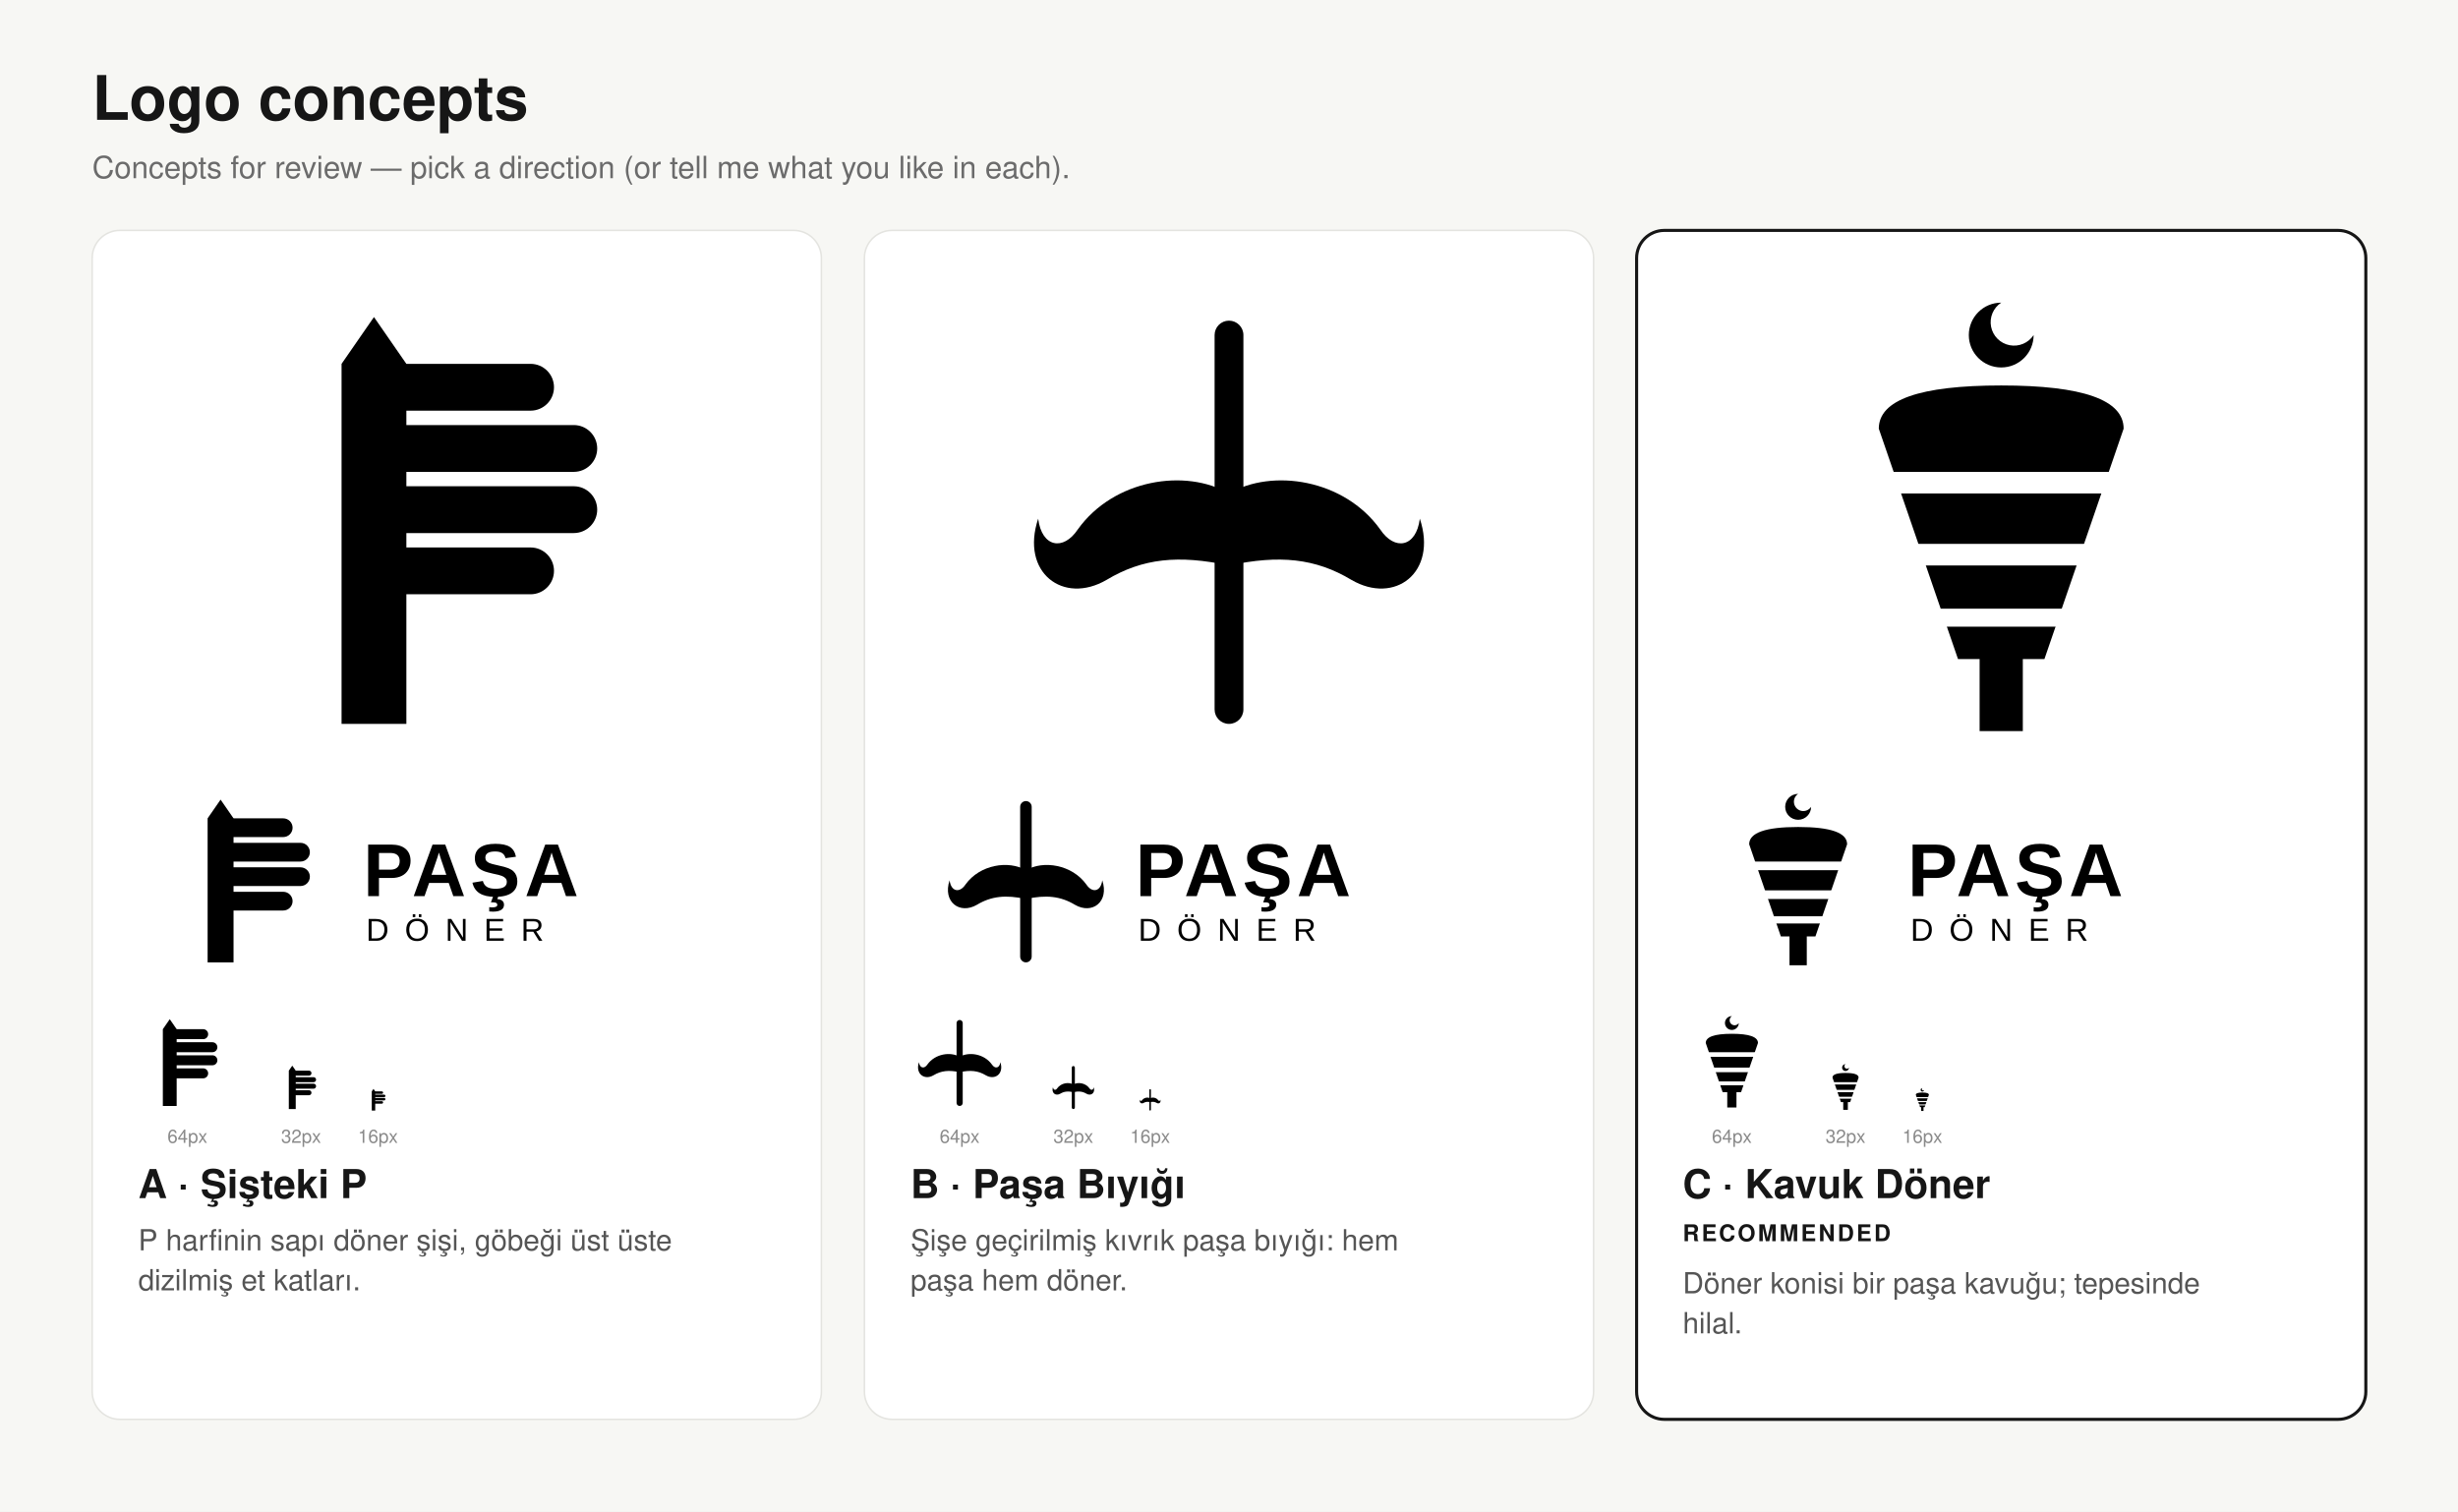
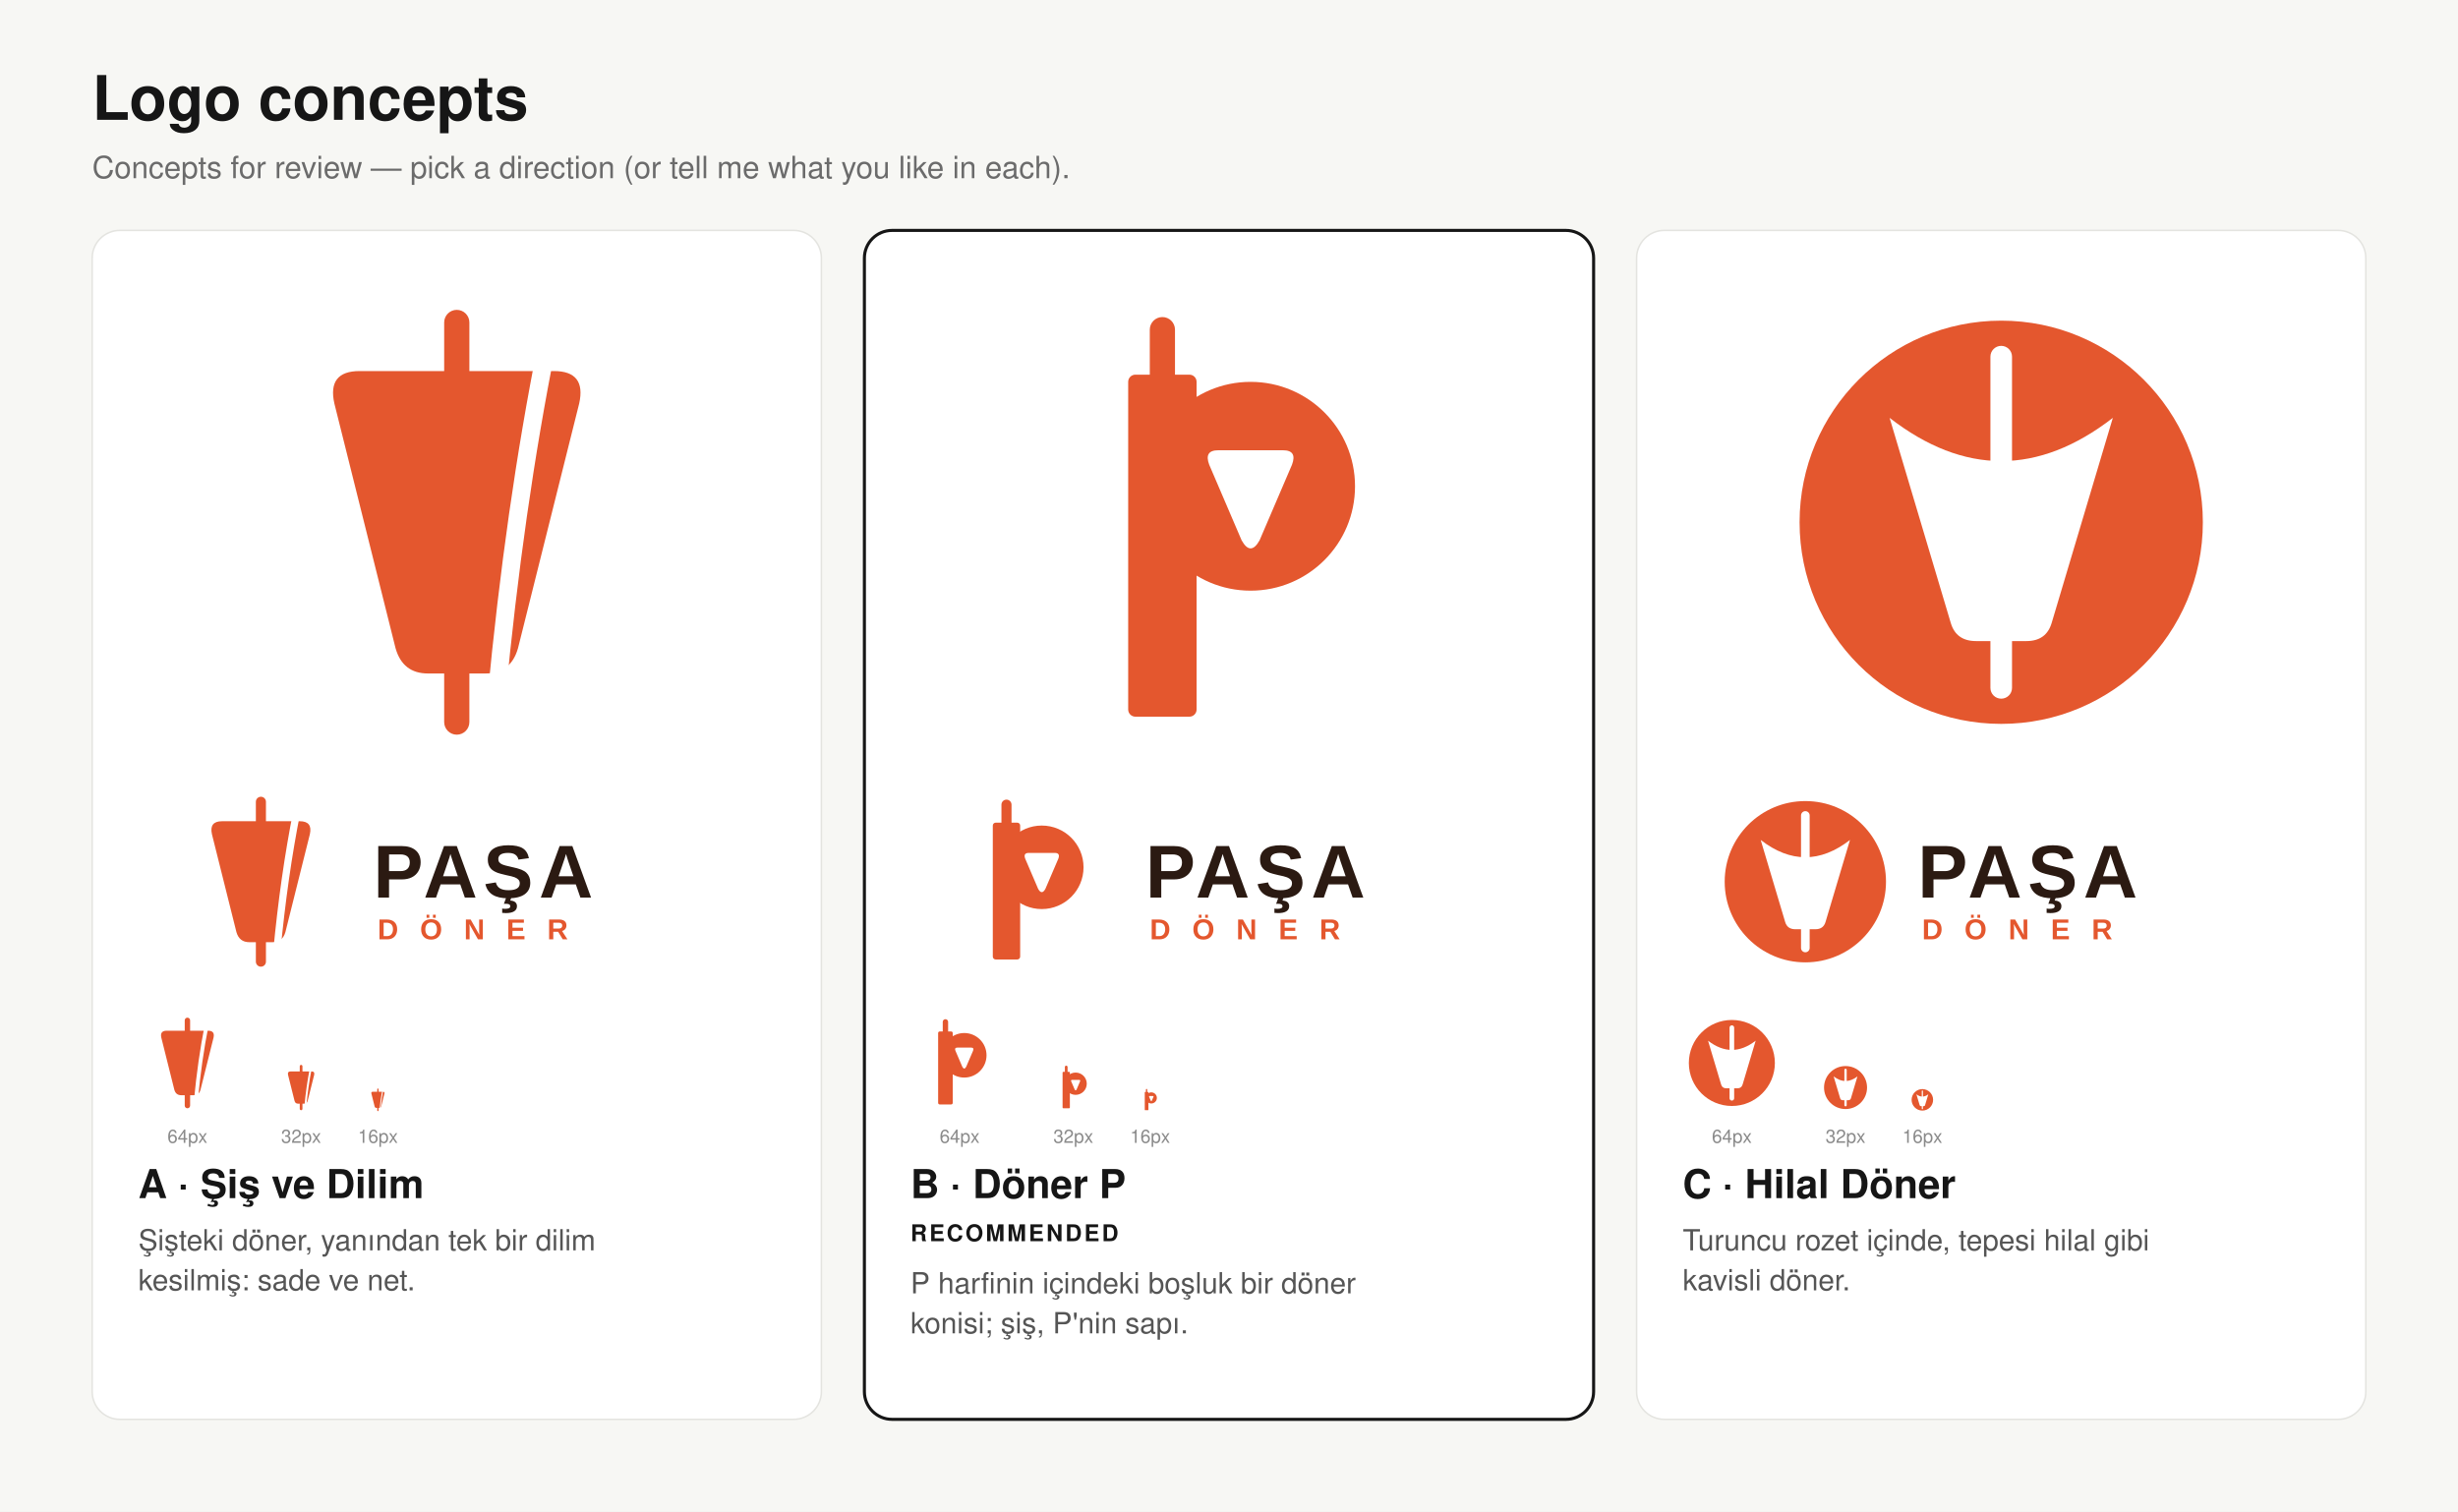
<svg xmlns="http://www.w3.org/2000/svg" width="1600" height="984" viewBox="0 0 1600 984">
-   <defs>
-     <filter id="grey">
-       <feColorMatrix type="saturate" values="0" />
-     </filter>
-   </defs>
  <rect width="1600" height="984" fill="#f7f7f4" />
  <text x="60" y="78" font-family="system-ui,-apple-system,'Segoe UI',Helvetica,Arial,sans-serif" font-size="40" font-weight="700" fill="#161616">Logo concepts</text>
  <text x="60" y="116" font-family="system-ui,-apple-system,'Segoe UI',Helvetica,Arial,sans-serif" font-size="20" fill="#6b6b6b">Concepts for review — pick a direction (or tell me what you like in each).</text>
  <rect x="60" y="150" width="474.667" height="774" rx="18" fill="#fff" stroke="#e4e4e0" stroke-width="1" />
-   <g filter="url(#grey)">
+   <g>
    <svg viewBox="0 0 256 256" x="90" y="190" width="414.667" height="300" preserveAspectRatio="xMidYMid meet">
-       <g fill="#000">
-         <path d="M64 40 L82 14 L100 40 V240 H64 Z" />
-         <rect x="84" y="40" width="98" height="26" rx="13" />
-         <rect x="84" y="74" width="122" height="26" rx="13" />
-         <rect x="84" y="108" width="122" height="26" rx="13" />
-         <rect x="84" y="142" width="98" height="26" rx="13" />
+       <g fill="#E4572E">
+         <rect x="121" y="10" width="14" height="236" rx="7" />
+         <path d="M74 44 H182 Q200 44 196 62 L162 198 Q158 212 144 212 H112 Q98 212 94 198 L60 62 Q56 44 74 44 Z" />
+       </g>
+       <path d="M178 30 Q160 120 150 226" fill="none" stroke="#fff" stroke-width="10" stroke-linecap="round" />
+     </svg>
+   </g>
+   <g>
+     <svg viewBox="0 0 800 256" x="90" y="514" width="414.667" height="120" preserveAspectRatio="xMidYMid meet">
+       <g fill="#E4572E">
+         <rect x="121" y="10" width="14" height="236" rx="7" />
+         <path d="M74 44 H182 Q200 44 196 62 L162 198 Q158 212 144 212 H112 Q98 212 94 198 L60 62 Q56 44 74 44 Z" />
+       </g>
+       <path d="M178 30 Q160 120 150 226" fill="none" stroke="#fff" stroke-width="10" stroke-linecap="round" />
+       <text x="284" y="150" fill="#2B1A12" font-family="Montserrat, Arial, sans-serif" font-weight="800" font-size="104" letter-spacing="8">PAŞA</text>
+       <text x="290" y="208" fill="#E4572E" font-family="Montserrat, Arial, sans-serif" font-weight="600" font-size="40" letter-spacing="30">DÖNER</text>
+     </svg>
+   </g>
+   <g>
+     <svg viewBox="0 0 256 256" x="90" y="660" width="64" height="64" preserveAspectRatio="xMidYMid meet">
+       <g fill="#E4572E">
+         <rect x="121" y="10" width="14" height="236" rx="7" />
+         <path d="M74 44 H182 Q200 44 196 62 L162 198 Q158 212 144 212 H112 Q98 212 94 198 L60 62 Q56 44 74 44 Z" />
+       </g>
+       <path d="M178 30 Q160 120 150 226" fill="none" stroke="#fff" stroke-width="10" stroke-linecap="round" />
+     </svg>
+   </g>
+   <text x="122" y="744" font-family="system-ui,-apple-system,'Segoe UI',Helvetica,Arial,sans-serif" font-size="12" fill="#8a8a8a" text-anchor="middle">64px</text>
+   <g>
+     <svg viewBox="0 0 256 256" x="180" y="692" width="32" height="32" preserveAspectRatio="xMidYMid meet">
+       <g fill="#E4572E">
+         <rect x="121" y="10" width="14" height="236" rx="7" />
+         <path d="M74 44 H182 Q200 44 196 62 L162 198 Q158 212 144 212 H112 Q98 212 94 198 L60 62 Q56 44 74 44 Z" />
+       </g>
+       <path d="M178 30 Q160 120 150 226" fill="none" stroke="#fff" stroke-width="10" stroke-linecap="round" />
+     </svg>
+   </g>
+   <text x="196" y="744" font-family="system-ui,-apple-system,'Segoe UI',Helvetica,Arial,sans-serif" font-size="12" fill="#8a8a8a" text-anchor="middle">32px</text>
+   <g>
+     <svg viewBox="0 0 256 256" x="238" y="708" width="16" height="16" preserveAspectRatio="xMidYMid meet">
+       <g fill="#E4572E">
+         <rect x="121" y="10" width="14" height="236" rx="7" />
+         <path d="M74 44 H182 Q200 44 196 62 L162 198 Q158 212 144 212 H112 Q98 212 94 198 L60 62 Q56 44 74 44 Z" />
+       </g>
+       <path d="M178 30 Q160 120 150 226" fill="none" stroke="#fff" stroke-width="10" stroke-linecap="round" />
+     </svg>
+   </g>
+   <text x="246" y="744" font-family="system-ui,-apple-system,'Segoe UI',Helvetica,Arial,sans-serif" font-size="12" fill="#8a8a8a" text-anchor="middle">16px</text>
+   <text x="90.0" y="780" font-family="system-ui,-apple-system,'Segoe UI',Helvetica,Arial,sans-serif" font-size="26" font-weight="700" fill="#161616">A · Şiş ve Dilim</text>
+   <text x="90.0" y="814" font-family="system-ui,-apple-system,'Segoe UI',Helvetica,Arial,sans-serif" font-size="19" fill="#555">Şişteki döner, yanından tek bir dilim</text>
+   <text x="90.0" y="840" font-family="system-ui,-apple-system,'Segoe UI',Helvetica,Arial,sans-serif" font-size="19" fill="#555">kesilmiş: sade ve net.</text>
+   <rect x="562.667" y="150" width="474.667" height="774" rx="18" fill="#fff" stroke="#161616" stroke-width="2" />
+   <g>
+     <svg viewBox="0 0 256 256" x="592.667" y="190" width="414.667" height="300" preserveAspectRatio="xMidYMid meet">
+       <g fill="#E4572E">
+         <rect x="84" y="14" width="14" height="40" rx="7" />
+         <rect x="72" y="46" width="38" height="190" rx="4" />
+         <path fill-rule="evenodd" d="M140 50 A58 58 0 1 1 140 166 A58 58 0 1 1 140 50 Z M122 88 H158 Q166 88 163 96 L145 138 Q140 147 135 138 L117 96 Q114 88 122 88 Z" />
      </g>
    </svg>
  </g>
-   <g filter="url(#grey)">
-     <svg viewBox="0 0 820 256" x="90" y="514" width="414.667" height="120" preserveAspectRatio="xMidYMid meet">
-       <g fill="#000">
-         <path d="M64 40 L82 14 L100 40 V240 H64 Z" />
-         <rect x="84" y="40" width="98" height="26" rx="13" />
-         <rect x="84" y="74" width="122" height="26" rx="13" />
-         <rect x="84" y="108" width="122" height="26" rx="13" />
-         <rect x="84" y="142" width="98" height="26" rx="13" />
+   <g>
+     <svg viewBox="0 0 800 256" x="592.667" y="514" width="414.667" height="120" preserveAspectRatio="xMidYMid meet">
+       <g fill="#E4572E">
+         <rect x="84" y="14" width="14" height="40" rx="7" />
+         <rect x="72" y="46" width="38" height="190" rx="4" />
+         <path fill-rule="evenodd" d="M140 50 A58 58 0 1 1 140 166 A58 58 0 1 1 140 50 Z M122 88 H158 Q166 88 163 96 L145 138 Q140 147 135 138 L117 96 Q114 88 122 88 Z" />
      </g>
-       <text x="280" y="148" font-family="Montserrat, Arial, sans-serif" font-weight="800" font-size="104" letter-spacing="6">PAŞA</text>
-       <text x="284" y="210" font-family="Montserrat, Arial, sans-serif" font-weight="500" font-size="44" letter-spacing="22">DÖNER</text>
+       <text x="284" y="150" fill="#2B1A12" font-family="Montserrat, Arial, sans-serif" font-weight="800" font-size="104" letter-spacing="8">PAŞA</text>
+       <text x="290" y="208" fill="#E4572E" font-family="Montserrat, Arial, sans-serif" font-weight="600" font-size="40" letter-spacing="30">DÖNER</text>
    </svg>
  </g>
-   <g filter="url(#grey)">
-     <svg viewBox="0 0 256 256" x="90" y="660" width="64" height="64" preserveAspectRatio="xMidYMid meet">
-       <g fill="#000">
-         <path d="M64 40 L82 14 L100 40 V240 H64 Z" />
-         <rect x="84" y="40" width="98" height="26" rx="13" />
-         <rect x="84" y="74" width="122" height="26" rx="13" />
-         <rect x="84" y="108" width="122" height="26" rx="13" />
-         <rect x="84" y="142" width="98" height="26" rx="13" />
-       </g>
-     </svg>
-   </g>
-   <text x="122" y="744" font-family="system-ui,-apple-system,'Segoe UI',Helvetica,Arial,sans-serif" font-size="12" fill="#8a8a8a" text-anchor="middle">64px</text>
-   <g filter="url(#grey)">
-     <svg viewBox="0 0 256 256" x="180" y="692" width="32" height="32" preserveAspectRatio="xMidYMid meet">
-       <g fill="#000">
-         <path d="M64 40 L82 14 L100 40 V240 H64 Z" />
-         <rect x="84" y="40" width="98" height="26" rx="13" />
-         <rect x="84" y="74" width="122" height="26" rx="13" />
-         <rect x="84" y="108" width="122" height="26" rx="13" />
-         <rect x="84" y="142" width="98" height="26" rx="13" />
-       </g>
-     </svg>
-   </g>
-   <text x="196" y="744" font-family="system-ui,-apple-system,'Segoe UI',Helvetica,Arial,sans-serif" font-size="12" fill="#8a8a8a" text-anchor="middle">32px</text>
-   <g filter="url(#grey)">
-     <svg viewBox="0 0 256 256" x="238" y="708" width="16" height="16" preserveAspectRatio="xMidYMid meet">
-       <g fill="#000">
-         <path d="M64 40 L82 14 L100 40 V240 H64 Z" />
-         <rect x="84" y="40" width="98" height="26" rx="13" />
-         <rect x="84" y="74" width="122" height="26" rx="13" />
-         <rect x="84" y="108" width="122" height="26" rx="13" />
-         <rect x="84" y="142" width="98" height="26" rx="13" />
-       </g>
-     </svg>
-   </g>
-   <text x="246" y="744" font-family="system-ui,-apple-system,'Segoe UI',Helvetica,Arial,sans-serif" font-size="12" fill="#8a8a8a" text-anchor="middle">16px</text>
-   <text x="90.0" y="780" font-family="system-ui,-apple-system,'Segoe UI',Helvetica,Arial,sans-serif" font-size="26" font-weight="700" fill="#161616">A · Şişteki P</text>
-   <text x="90.0" y="814" font-family="system-ui,-apple-system,'Segoe UI',Helvetica,Arial,sans-serif" font-size="19" fill="#555">P harfinin sapı döner şişi, göbeği üst üste</text>
-   <text x="90.0" y="840" font-family="system-ui,-apple-system,'Segoe UI',Helvetica,Arial,sans-serif" font-size="19" fill="#555">dizilmiş et katları.</text>
-   <rect x="562.667" y="150" width="474.667" height="774" rx="18" fill="#fff" stroke="#e4e4e0" stroke-width="1" />
-   <g filter="url(#grey)">
-     <svg viewBox="0 0 256 256" x="592.667" y="190" width="414.667" height="300" preserveAspectRatio="xMidYMid meet">
-       <g fill="#000">
-         <rect x="120" y="16" width="16" height="224" rx="8" />
-         <g id="c1-h">
-           <path d="M128 112 C152 98 192 104 212 132 C220 144 232 142 234 126 C244 156 220 174 196 160 C176 148 156 146 128 152 Z" />
-         </g>
-         <use href="#c1-h" transform="matrix(-1 0 0 1 256 0)" />
-       </g>
-     </svg>
-   </g>
-   <g filter="url(#grey)">
-     <svg viewBox="0 0 820 256" x="592.667" y="514" width="414.667" height="120" preserveAspectRatio="xMidYMid meet">
-       <g fill="#000">
-         <rect x="120" y="16" width="16" height="224" rx="8" />
-         <g id="l1-h">
-           <path d="M128 112 C152 98 192 104 212 132 C220 144 232 142 234 126 C244 156 220 174 196 160 C176 148 156 146 128 152 Z" />
-         </g>
-         <use href="#l1-h" transform="matrix(-1 0 0 1 256 0)" />
-       </g>
-       <text x="280" y="148" font-family="Montserrat, Arial, sans-serif" font-weight="800" font-size="104" letter-spacing="6">PAŞA</text>
-       <text x="284" y="210" font-family="Montserrat, Arial, sans-serif" font-weight="500" font-size="44" letter-spacing="22">DÖNER</text>
-     </svg>
-   </g>
-   <g filter="url(#grey)">
+   <g>
    <svg viewBox="0 0 256 256" x="592.667" y="660" width="64" height="64" preserveAspectRatio="xMidYMid meet">
-       <g fill="#000">
-         <rect x="120" y="16" width="16" height="224" rx="8" />
-         <g id="s164-h">
-           <path d="M128 112 C152 98 192 104 212 132 C220 144 232 142 234 126 C244 156 220 174 196 160 C176 148 156 146 128 152 Z" />
-         </g>
-         <use href="#s164-h" transform="matrix(-1 0 0 1 256 0)" />
+       <g fill="#E4572E">
+         <rect x="84" y="14" width="14" height="40" rx="7" />
+         <rect x="72" y="46" width="38" height="190" rx="4" />
+         <path fill-rule="evenodd" d="M140 50 A58 58 0 1 1 140 166 A58 58 0 1 1 140 50 Z M122 88 H158 Q166 88 163 96 L145 138 Q140 147 135 138 L117 96 Q114 88 122 88 Z" />
      </g>
    </svg>
  </g>
  <text x="624.667" y="744" font-family="system-ui,-apple-system,'Segoe UI',Helvetica,Arial,sans-serif" font-size="12" fill="#8a8a8a" text-anchor="middle">64px</text>
-   <g filter="url(#grey)">
+   <g>
    <svg viewBox="0 0 256 256" x="682.667" y="692" width="32" height="32" preserveAspectRatio="xMidYMid meet">
-       <g fill="#000">
-         <rect x="120" y="16" width="16" height="224" rx="8" />
-         <g id="s132-h">
-           <path d="M128 112 C152 98 192 104 212 132 C220 144 232 142 234 126 C244 156 220 174 196 160 C176 148 156 146 128 152 Z" />
-         </g>
-         <use href="#s132-h" transform="matrix(-1 0 0 1 256 0)" />
+       <g fill="#E4572E">
+         <rect x="84" y="14" width="14" height="40" rx="7" />
+         <rect x="72" y="46" width="38" height="190" rx="4" />
+         <path fill-rule="evenodd" d="M140 50 A58 58 0 1 1 140 166 A58 58 0 1 1 140 50 Z M122 88 H158 Q166 88 163 96 L145 138 Q140 147 135 138 L117 96 Q114 88 122 88 Z" />
      </g>
    </svg>
  </g>
  <text x="698.667" y="744" font-family="system-ui,-apple-system,'Segoe UI',Helvetica,Arial,sans-serif" font-size="12" fill="#8a8a8a" text-anchor="middle">32px</text>
-   <g filter="url(#grey)">
+   <g>
    <svg viewBox="0 0 256 256" x="740.667" y="708" width="16" height="16" preserveAspectRatio="xMidYMid meet">
-       <g fill="#000">
-         <rect x="120" y="16" width="16" height="224" rx="8" />
-         <g id="s116-h">
-           <path d="M128 112 C152 98 192 104 212 132 C220 144 232 142 234 126 C244 156 220 174 196 160 C176 148 156 146 128 152 Z" />
-         </g>
-         <use href="#s116-h" transform="matrix(-1 0 0 1 256 0)" />
+       <g fill="#E4572E">
+         <rect x="84" y="14" width="14" height="40" rx="7" />
+         <rect x="72" y="46" width="38" height="190" rx="4" />
+         <path fill-rule="evenodd" d="M140 50 A58 58 0 1 1 140 166 A58 58 0 1 1 140 50 Z M122 88 H158 Q166 88 163 96 L145 138 Q140 147 135 138 L117 96 Q114 88 122 88 Z" />
      </g>
    </svg>
  </g>
  <text x="748.667" y="744" font-family="system-ui,-apple-system,'Segoe UI',Helvetica,Arial,sans-serif" font-size="12" fill="#8a8a8a" text-anchor="middle">16px</text>
-   <text x="592.667" y="780" font-family="system-ui,-apple-system,'Segoe UI',Helvetica,Arial,sans-serif" font-size="26" font-weight="700" fill="#161616">B · Paşa Bıyığı</text>
-   <text x="592.667" y="814" font-family="system-ui,-apple-system,'Segoe UI',Helvetica,Arial,sans-serif" font-size="19" fill="#555">Şişe geçirilmiş kıvrık paşa bıyığı: hem</text>
-   <text x="592.667" y="840" font-family="system-ui,-apple-system,'Segoe UI',Helvetica,Arial,sans-serif" font-size="19" fill="#555">paşa hem döner.</text>
-   <rect x="1065.33" y="150" width="474.667" height="774" rx="18" fill="#fff" stroke="#161616" stroke-width="2" />
-   <g filter="url(#grey)">
+   <text x="592.667" y="780" font-family="system-ui,-apple-system,'Segoe UI',Helvetica,Arial,sans-serif" font-size="26" font-weight="700" fill="#161616">B · Döner P</text>
+   <text x="592.667" y="808" font-family="system-ui,-apple-system,'Segoe UI',Helvetica,Arial,sans-serif" font-size="15" font-weight="700" fill="#161616" letter-spacing="1.5">RECOMMENDED</text>
+   <text x="592.667" y="842" font-family="system-ui,-apple-system,'Segoe UI',Helvetica,Arial,sans-serif" font-size="19" fill="#555">P harfinin içindeki boşluk bir döner</text>
+   <text x="592.667" y="868" font-family="system-ui,-apple-system,'Segoe UI',Helvetica,Arial,sans-serif" font-size="19" fill="#555">konisi; şiş, P'nin sapı.</text>
+   <rect x="1065.33" y="150" width="474.667" height="774" rx="18" fill="#fff" stroke="#e4e4e0" stroke-width="1" />
+   <g>
    <svg viewBox="0 0 256 256" x="1095.33" y="190" width="414.667" height="300" preserveAspectRatio="xMidYMid meet">
-       <path fill="#000" fill-rule="evenodd" d="M128 6 A18 18 0 1 0 146 24 A13 13 0 1 1 128 6 Z M60 76 Q60 52 128 52 Q196 52 196 76 L152 204 H104 Z M116 204 H140 V244 H116 Z" />
+       <circle cx="128" cy="128" r="112" fill="#E4572E" />
      <g fill="#fff">
-         <rect x="50" y="100" width="156" height="12" />
-         <rect x="50" y="140" width="156" height="12" />
-         <rect x="50" y="176" width="156" height="10" />
+         <rect x="122" y="30" width="12" height="196" rx="6" />
+         <path d="M66 70 Q128 118 190 70 L156 184 Q153 194 142 194 H114 Q103 194 100 184 Z" />
      </g>
    </svg>
  </g>
-   <g filter="url(#grey)">
-     <svg viewBox="0 0 820 256" x="1095.33" y="514" width="414.667" height="120" preserveAspectRatio="xMidYMid meet">
-       <path fill="#000" fill-rule="evenodd" d="M128 6 A18 18 0 1 0 146 24 A13 13 0 1 1 128 6 Z M60 76 Q60 52 128 52 Q196 52 196 76 L152 204 H104 Z M116 204 H140 V244 H116 Z" />
+   <g>
+     <svg viewBox="0 0 800 256" x="1095.33" y="514" width="414.667" height="120" preserveAspectRatio="xMidYMid meet">
+       <circle cx="128" cy="128" r="112" fill="#E4572E" />
      <g fill="#fff">
-         <rect x="50" y="100" width="156" height="12" />
-         <rect x="50" y="140" width="156" height="12" />
-         <rect x="50" y="176" width="156" height="10" />
+         <rect x="122" y="30" width="12" height="196" rx="6" />
+         <path d="M66 70 Q128 118 190 70 L156 184 Q153 194 142 194 H114 Q103 194 100 184 Z" />
      </g>
-       <text x="280" y="148" font-family="Montserrat, Arial, sans-serif" font-weight="800" font-size="104" letter-spacing="6">PAŞA</text>
-       <text x="284" y="210" font-family="Montserrat, Arial, sans-serif" font-weight="500" font-size="44" letter-spacing="22">DÖNER</text>
+       <text x="284" y="150" fill="#2B1A12" font-family="Montserrat, Arial, sans-serif" font-weight="800" font-size="104" letter-spacing="8">PAŞA</text>
+       <text x="290" y="208" fill="#E4572E" font-family="Montserrat, Arial, sans-serif" font-weight="600" font-size="40" letter-spacing="30">DÖNER</text>
    </svg>
  </g>
-   <g filter="url(#grey)">
+   <g>
    <svg viewBox="0 0 256 256" x="1095.33" y="660" width="64" height="64" preserveAspectRatio="xMidYMid meet">
-       <path fill="#000" fill-rule="evenodd" d="M128 6 A18 18 0 1 0 146 24 A13 13 0 1 1 128 6 Z M60 76 Q60 52 128 52 Q196 52 196 76 L152 204 H104 Z M116 204 H140 V244 H116 Z" />
+       <circle cx="128" cy="128" r="112" fill="#E4572E" />
      <g fill="#fff">
-         <rect x="50" y="100" width="156" height="12" />
-         <rect x="50" y="140" width="156" height="12" />
-         <rect x="50" y="176" width="156" height="10" />
+         <rect x="122" y="30" width="12" height="196" rx="6" />
+         <path d="M66 70 Q128 118 190 70 L156 184 Q153 194 142 194 H114 Q103 194 100 184 Z" />
      </g>
    </svg>
  </g>
  <text x="1127.33" y="744" font-family="system-ui,-apple-system,'Segoe UI',Helvetica,Arial,sans-serif" font-size="12" fill="#8a8a8a" text-anchor="middle">64px</text>
-   <g filter="url(#grey)">
+   <g>
    <svg viewBox="0 0 256 256" x="1185.33" y="692" width="32" height="32" preserveAspectRatio="xMidYMid meet">
-       <path fill="#000" fill-rule="evenodd" d="M128 6 A18 18 0 1 0 146 24 A13 13 0 1 1 128 6 Z M60 76 Q60 52 128 52 Q196 52 196 76 L152 204 H104 Z M116 204 H140 V244 H116 Z" />
+       <circle cx="128" cy="128" r="112" fill="#E4572E" />
      <g fill="#fff">
-         <rect x="50" y="100" width="156" height="12" />
-         <rect x="50" y="140" width="156" height="12" />
-         <rect x="50" y="176" width="156" height="10" />
+         <rect x="122" y="30" width="12" height="196" rx="6" />
+         <path d="M66 70 Q128 118 190 70 L156 184 Q153 194 142 194 H114 Q103 194 100 184 Z" />
      </g>
    </svg>
  </g>
  <text x="1201.33" y="744" font-family="system-ui,-apple-system,'Segoe UI',Helvetica,Arial,sans-serif" font-size="12" fill="#8a8a8a" text-anchor="middle">32px</text>
-   <g filter="url(#grey)">
+   <g>
    <svg viewBox="0 0 256 256" x="1243.33" y="708" width="16" height="16" preserveAspectRatio="xMidYMid meet">
-       <path fill="#000" fill-rule="evenodd" d="M128 6 A18 18 0 1 0 146 24 A13 13 0 1 1 128 6 Z M60 76 Q60 52 128 52 Q196 52 196 76 L152 204 H104 Z M116 204 H140 V244 H116 Z" />
+       <circle cx="128" cy="128" r="112" fill="#E4572E" />
      <g fill="#fff">
-         <rect x="50" y="100" width="156" height="12" />
-         <rect x="50" y="140" width="156" height="12" />
-         <rect x="50" y="176" width="156" height="10" />
+         <rect x="122" y="30" width="12" height="196" rx="6" />
+         <path d="M66 70 Q128 118 190 70 L156 184 Q153 194 142 194 H114 Q103 194 100 184 Z" />
      </g>
    </svg>
  </g>
  <text x="1251.33" y="744" font-family="system-ui,-apple-system,'Segoe UI',Helvetica,Arial,sans-serif" font-size="12" fill="#8a8a8a" text-anchor="middle">16px</text>
-   <text x="1095.333" y="780" font-family="system-ui,-apple-system,'Segoe UI',Helvetica,Arial,sans-serif" font-size="26" font-weight="700" fill="#161616">C · Kavuk Döner</text>
-   <text x="1095.333" y="808" font-family="system-ui,-apple-system,'Segoe UI',Helvetica,Arial,sans-serif" font-size="15" font-weight="700" fill="#161616" letter-spacing="1.5">RECOMMENDED</text>
-   <text x="1095.333" y="842" font-family="system-ui,-apple-system,'Segoe UI',Helvetica,Arial,sans-serif" font-size="19" fill="#555">Döner konisi bir paşa kavuğu; tepesinde</text>
-   <text x="1095.333" y="868" font-family="system-ui,-apple-system,'Segoe UI',Helvetica,Arial,sans-serif" font-size="19" fill="#555">hilal.</text>
+   <text x="1095.333" y="780" font-family="system-ui,-apple-system,'Segoe UI',Helvetica,Arial,sans-serif" font-size="26" font-weight="700" fill="#161616">C · Hilal Döner</text>
+   <text x="1095.333" y="814" font-family="system-ui,-apple-system,'Segoe UI',Helvetica,Arial,sans-serif" font-size="19" fill="#555">Turuncu rozet içinde, tepesi hilal gibi</text>
+   <text x="1095.333" y="840" font-family="system-ui,-apple-system,'Segoe UI',Helvetica,Arial,sans-serif" font-size="19" fill="#555">kavisli döner.</text>
</svg>
